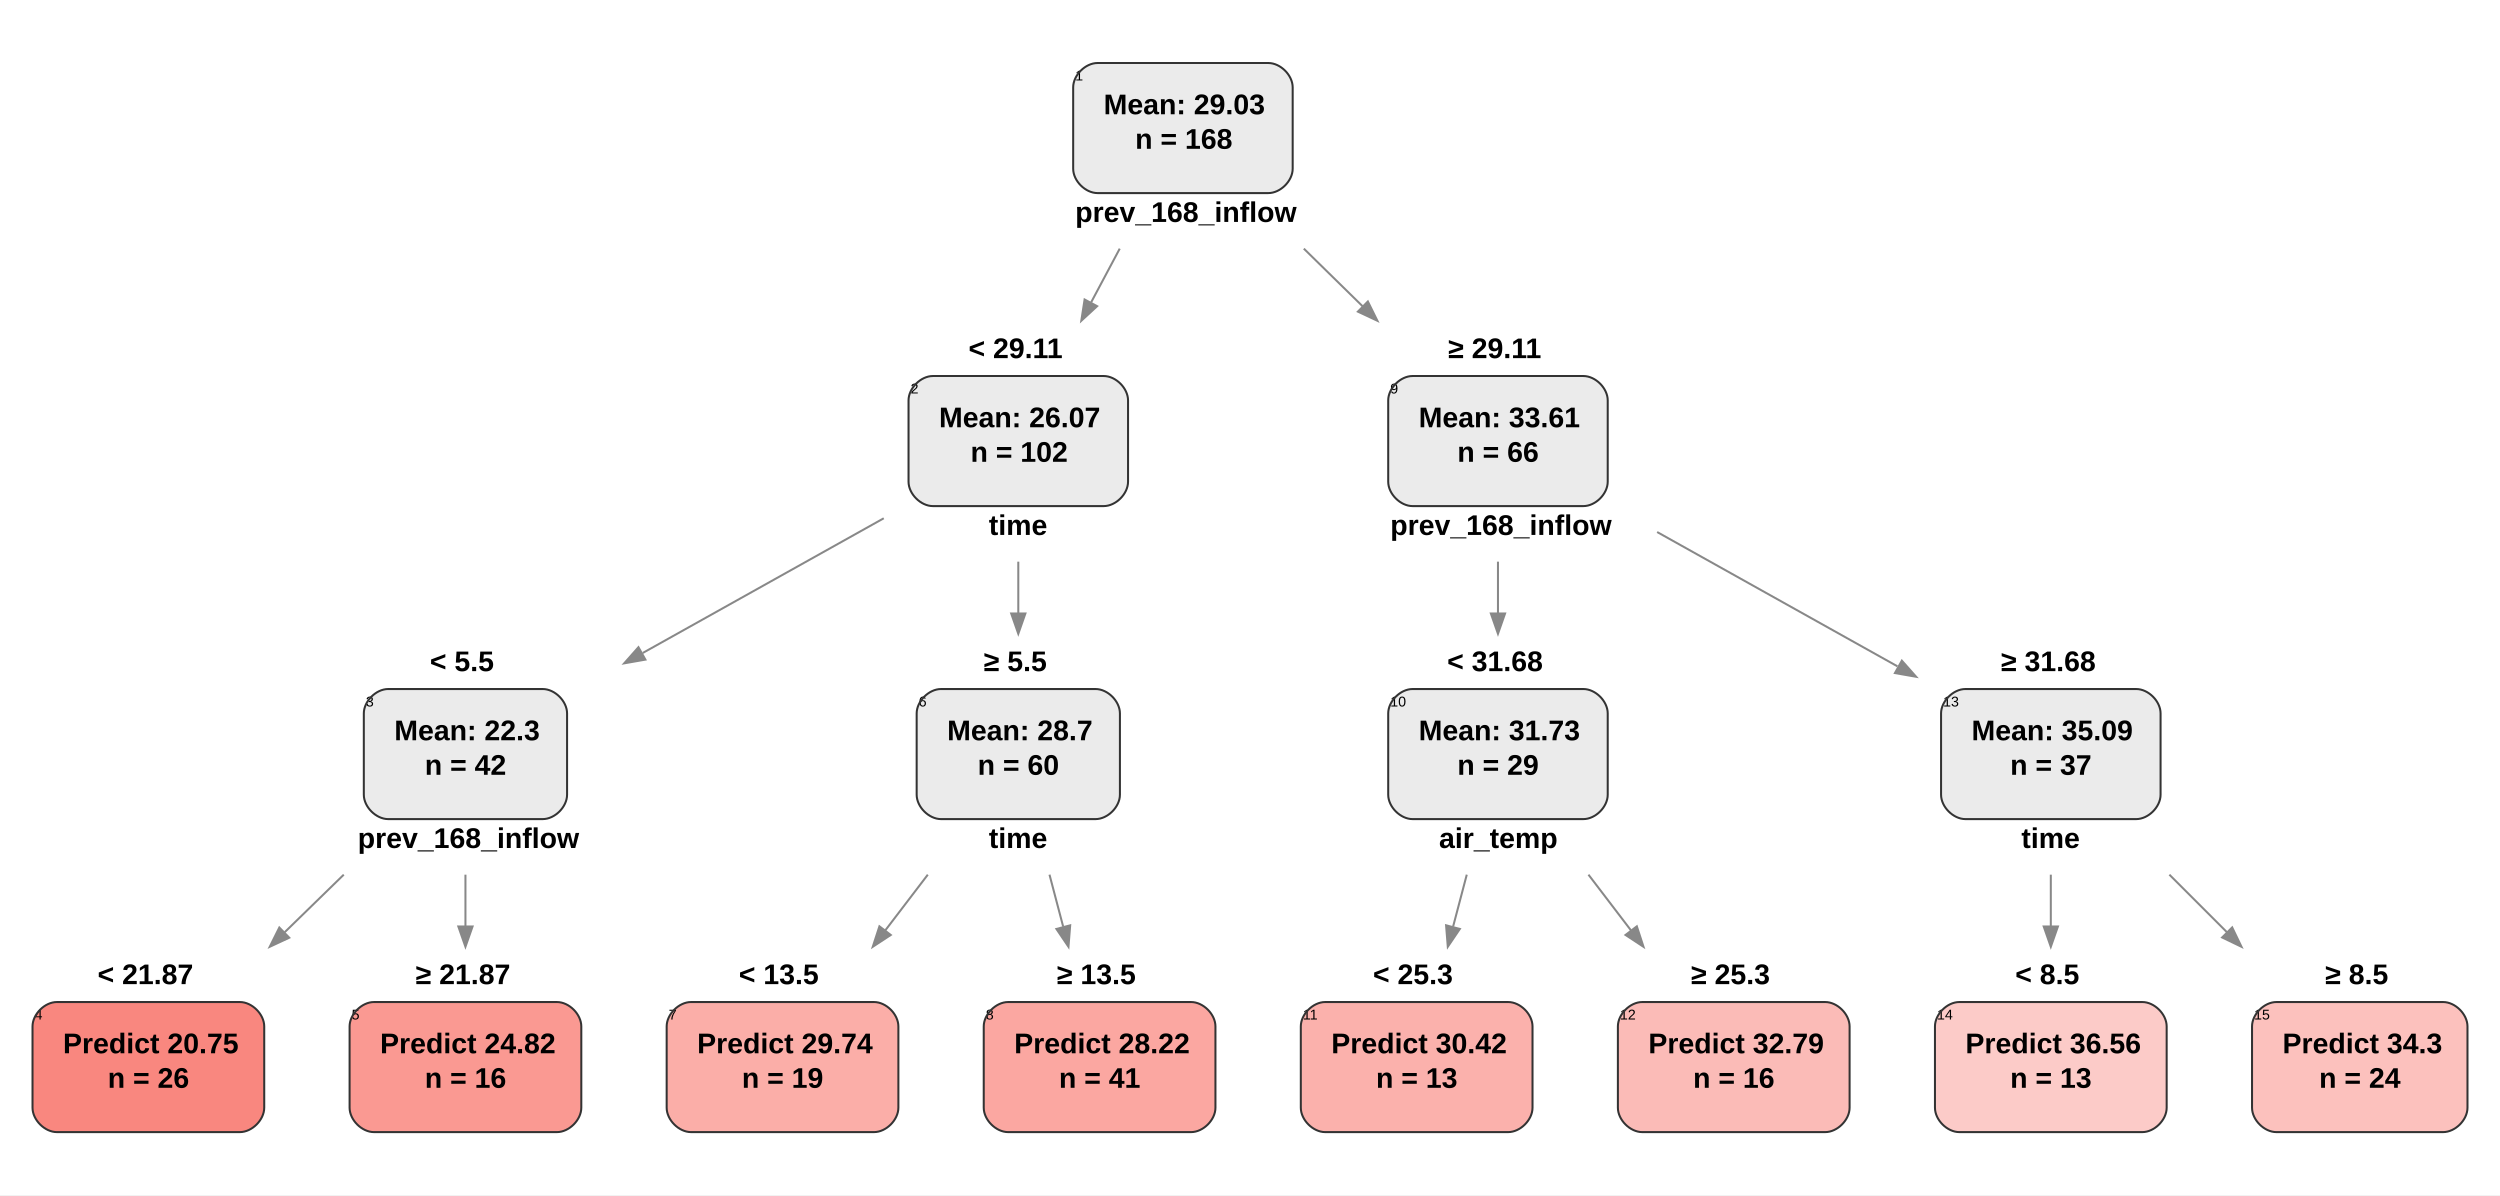
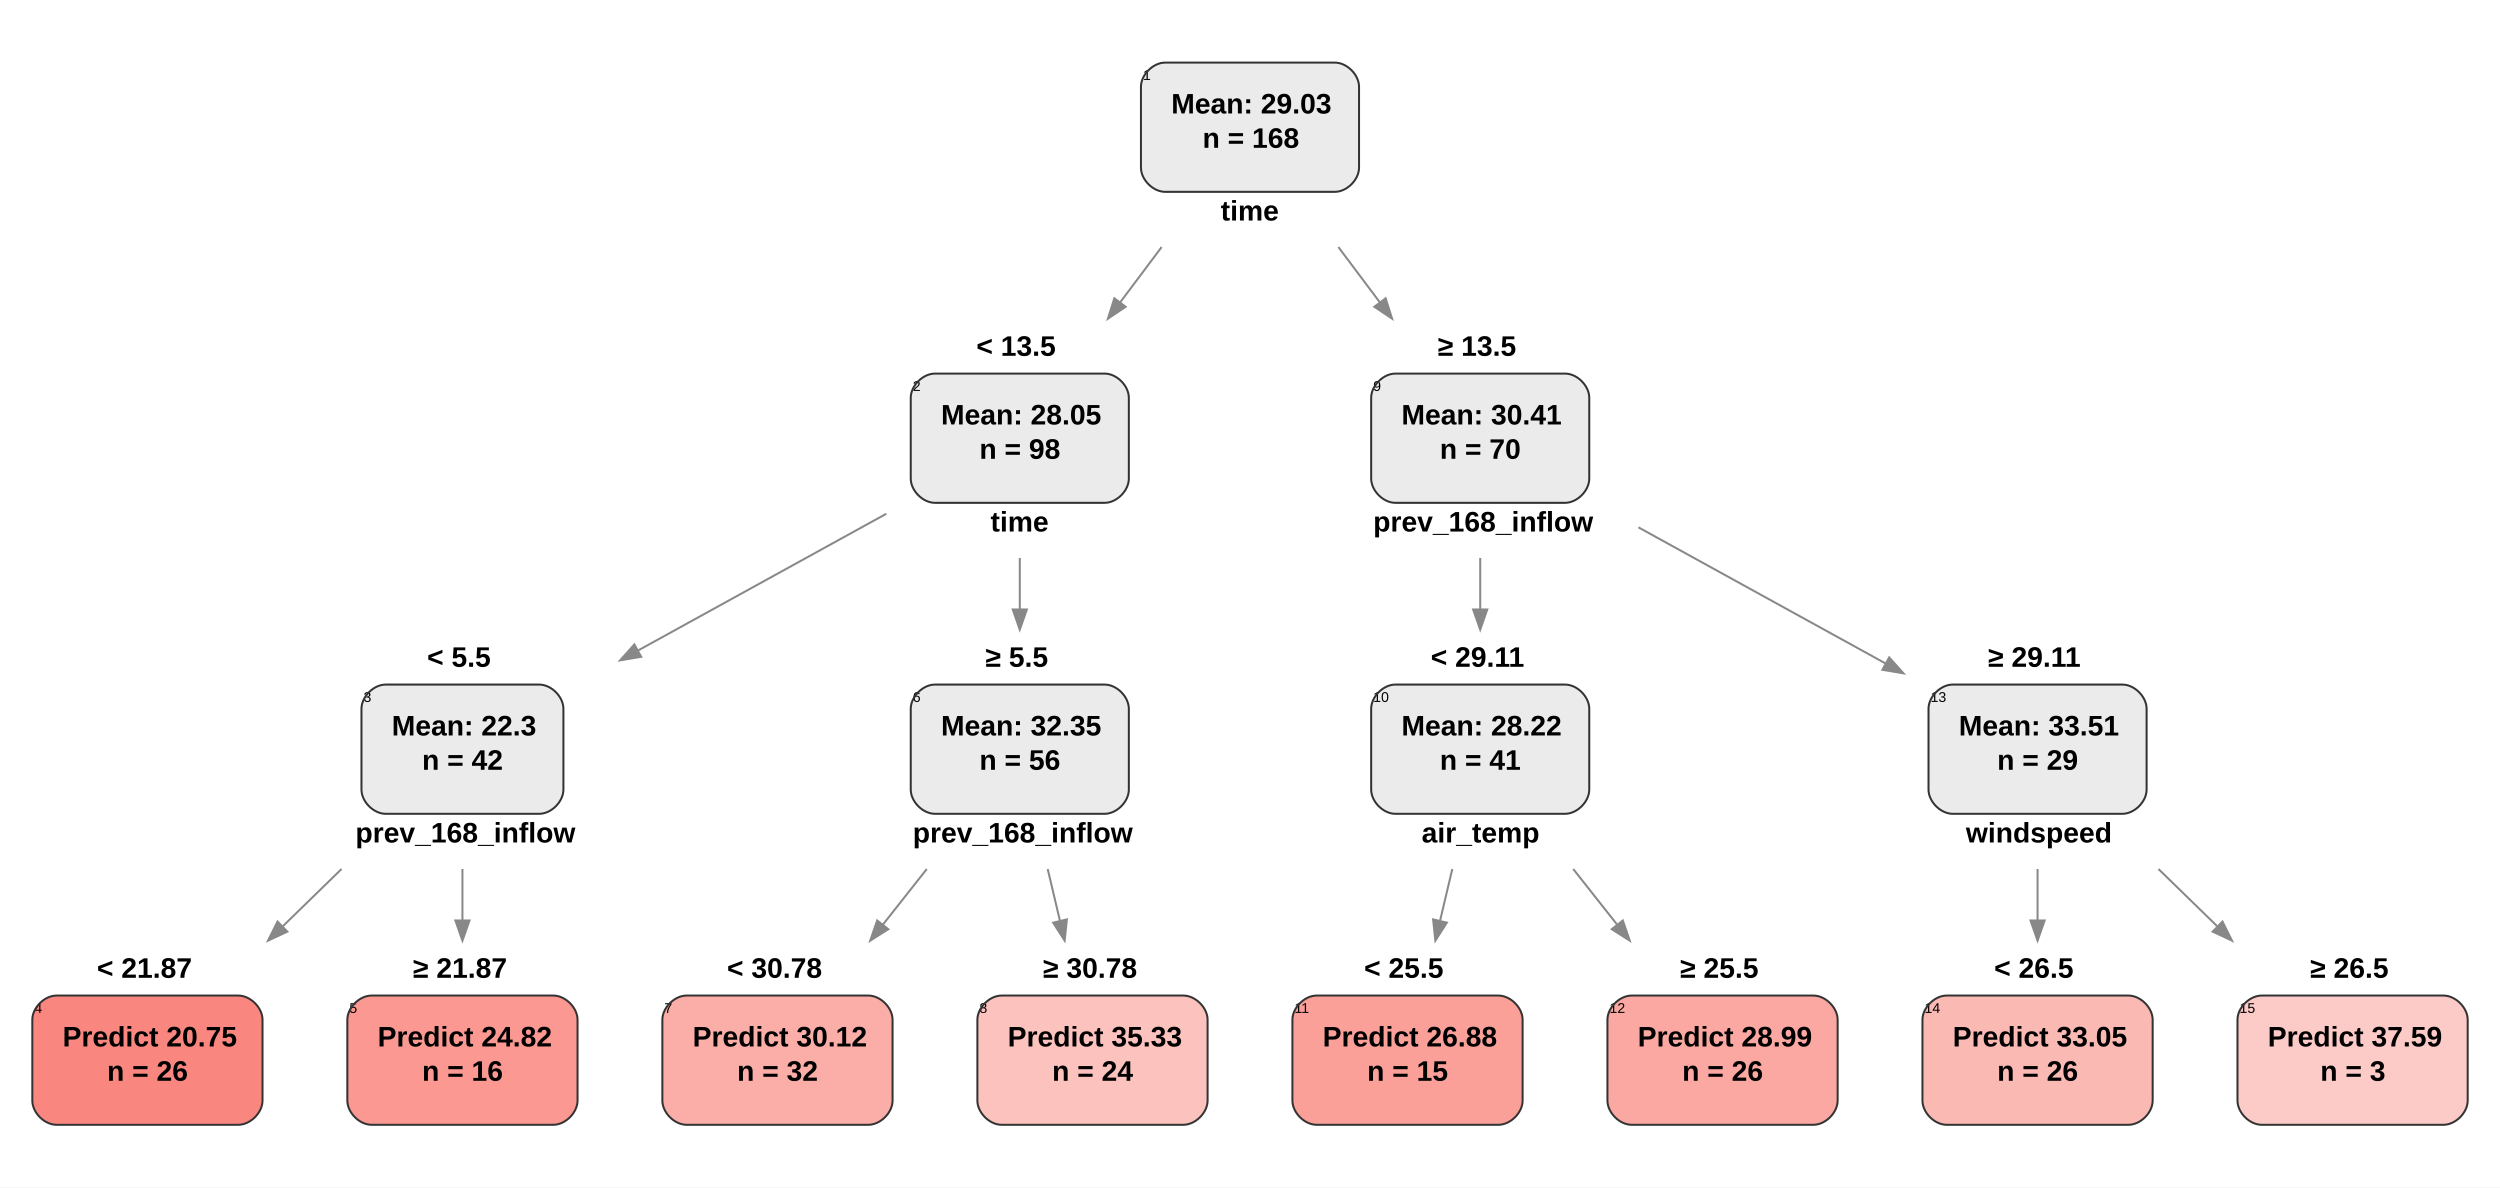
- <svg xmlns="http://www.w3.org/2000/svg" width="1230pt" height="588pt" viewBox="0.00 0.00 1230.00 588.00">
+ <svg xmlns="http://www.w3.org/2000/svg" width="1238pt" height="588pt" viewBox="0.00 0.00 1238.00 588.00">
  <g id="graph0" class="graph" transform="scale(1 1) rotate(0) translate(4 584)">
-     <polygon fill="white" stroke="transparent" points="-4,4 -4,-584 1226,-584 1226,4 -4,4" />
+     <polygon fill="white" stroke="transparent" points="-4,4 -4,-584 1234,-584 1234,4 -4,4" />
    <g id="node1" class="node">
-       <text text-anchor="start" x="576" y="-561.8" font-family="Arial" font-weight="bold" font-size="14.00"> </text>
-       <text text-anchor="start" x="510" y="-517.3" font-family="Arial" font-size="14.00">   </text>
-       <path fill="#ebebeb" stroke="transparent" d="M536,-489C536,-489 620,-489 620,-489 626,-489 632,-495 632,-501 632,-501 632,-541 632,-541 632,-547 626,-553 620,-553 620,-553 536,-553 536,-553 530,-553 524,-547 524,-541 524,-541 524,-501 524,-501 524,-495 530,-489 536,-489" />
-       <text text-anchor="start" x="525" y="-550.4" font-family="Arial" font-size="2.00"> </text>
-       <text text-anchor="start" x="525" y="-544.4" font-family="Arial" font-size="7.00">  1</text>
-       <text text-anchor="start" x="539" y="-527.8" font-family="Arial" font-weight="bold" font-size="14.00">Mean: 29.03</text>
-       <text text-anchor="start" x="554.5" y="-510.8" font-family="Arial" font-weight="bold" font-size="14.00">n = 168</text>
-       <text text-anchor="start" x="576.5" y="-492.8" font-family="Arial" font-size="9.00"> </text>
-       <path fill="none" stroke="#333333" d="M536,-489C536,-489 620,-489 620,-489 626,-489 632,-495 632,-501 632,-501 632,-541 632,-541 632,-547 626,-553 620,-553 620,-553 536,-553 536,-553 530,-553 524,-547 524,-541 524,-541 524,-501 524,-501 524,-495 530,-489 536,-489" />
-       <text text-anchor="start" x="634" y="-517.3" font-family="Arial" font-size="14.00">   </text>
-       <text text-anchor="start" x="525" y="-474.8" font-family="Arial" font-weight="bold" font-size="14.00">prev_168_inflow</text>
+       <text text-anchor="start" x="613" y="-561.8" font-family="Arial" font-weight="bold" font-size="14.00"> </text>
+       <path fill="#ebebeb" stroke="transparent" d="M573,-489C573,-489 657,-489 657,-489 663,-489 669,-495 669,-501 669,-501 669,-541 669,-541 669,-547 663,-553 657,-553 657,-553 573,-553 573,-553 567,-553 561,-547 561,-541 561,-541 561,-501 561,-501 561,-495 567,-489 573,-489" />
+       <text text-anchor="start" x="562" y="-550.4" font-family="Arial" font-size="2.00"> </text>
+       <text text-anchor="start" x="562" y="-544.4" font-family="Arial" font-size="7.00">  1</text>
+       <text text-anchor="start" x="576" y="-527.8" font-family="Arial" font-weight="bold" font-size="14.00">Mean: 29.03</text>
+       <text text-anchor="start" x="591.5" y="-510.8" font-family="Arial" font-weight="bold" font-size="14.00">n = 168</text>
+       <text text-anchor="start" x="613.5" y="-492.8" font-family="Arial" font-size="9.00"> </text>
+       <path fill="none" stroke="#333333" d="M573,-489C573,-489 657,-489 657,-489 663,-489 669,-495 669,-501 669,-501 669,-541 669,-541 669,-547 663,-553 657,-553 657,-553 573,-553 573,-553 567,-553 561,-547 561,-541 561,-541 561,-501 561,-501 561,-495 567,-489 573,-489" />
+       <text text-anchor="start" x="600.5" y="-474.8" font-family="Arial" font-weight="bold" font-size="14.00">time</text>
    </g>
    <g id="node2" class="node">
-       <text text-anchor="start" x="472.5" y="-407.8" font-family="Arial" font-weight="bold" font-size="14.00"> &lt; 29.11</text>
-       <path fill="#ebebeb" stroke="transparent" d="M455,-335C455,-335 539,-335 539,-335 545,-335 551,-341 551,-347 551,-347 551,-387 551,-387 551,-393 545,-399 539,-399 539,-399 455,-399 455,-399 449,-399 443,-393 443,-387 443,-387 443,-347 443,-347 443,-341 449,-335 455,-335" />
-       <text text-anchor="start" x="444" y="-396.4" font-family="Arial" font-size="2.00"> </text>
-       <text text-anchor="start" x="444" y="-390.4" font-family="Arial" font-size="7.00">  2</text>
-       <text text-anchor="start" x="458" y="-373.8" font-family="Arial" font-weight="bold" font-size="14.00">Mean: 26.07</text>
-       <text text-anchor="start" x="473.5" y="-356.8" font-family="Arial" font-weight="bold" font-size="14.00">n = 102</text>
-       <text text-anchor="start" x="495.5" y="-338.8" font-family="Arial" font-size="9.00"> </text>
-       <path fill="none" stroke="#333333" d="M455,-335C455,-335 539,-335 539,-335 545,-335 551,-341 551,-347 551,-347 551,-387 551,-387 551,-393 545,-399 539,-399 539,-399 455,-399 455,-399 449,-399 443,-393 443,-387 443,-387 443,-347 443,-347 443,-341 449,-335 455,-335" />
-       <text text-anchor="start" x="482.5" y="-320.8" font-family="Arial" font-weight="bold" font-size="14.00">time</text>
+       <text text-anchor="start" x="479.5" y="-407.8" font-family="Arial" font-weight="bold" font-size="14.00"> &lt; 13.5</text>
+       <path fill="#ebebeb" stroke="transparent" d="M459,-335C459,-335 543,-335 543,-335 549,-335 555,-341 555,-347 555,-347 555,-387 555,-387 555,-393 549,-399 543,-399 543,-399 459,-399 459,-399 453,-399 447,-393 447,-387 447,-387 447,-347 447,-347 447,-341 453,-335 459,-335" />
+       <text text-anchor="start" x="448" y="-396.4" font-family="Arial" font-size="2.00"> </text>
+       <text text-anchor="start" x="448" y="-390.4" font-family="Arial" font-size="7.00">  2</text>
+       <text text-anchor="start" x="462" y="-373.8" font-family="Arial" font-weight="bold" font-size="14.00">Mean: 28.05</text>
+       <text text-anchor="start" x="481" y="-356.8" font-family="Arial" font-weight="bold" font-size="14.00">n = 98</text>
+       <text text-anchor="start" x="499.5" y="-338.8" font-family="Arial" font-size="9.00"> </text>
+       <path fill="none" stroke="#333333" d="M459,-335C459,-335 543,-335 543,-335 549,-335 555,-341 555,-347 555,-347 555,-387 555,-387 555,-393 549,-399 543,-399 543,-399 459,-399 459,-399 453,-399 447,-393 447,-387 447,-387 447,-347 447,-347 447,-341 453,-335 459,-335" />
+       <text text-anchor="start" x="486.5" y="-320.8" font-family="Arial" font-weight="bold" font-size="14.00">time</text>
    </g>
    <g id="edge1" class="edge">
-       <path fill="none" stroke="#888888" d="M546.91,-461.67C542.31,-453.03 537.54,-444.07 532.85,-435.27" />
-       <polygon fill="#888888" stroke="#888888" points="535.79,-433.36 528,-426.18 529.62,-436.65 535.79,-433.36" />
+       <path fill="none" stroke="#888888" d="M571.25,-461.67C564.57,-452.76 557.63,-443.51 550.83,-434.44" />
+       <polygon fill="#888888" stroke="#888888" points="553.43,-432.08 544.63,-426.18 547.83,-436.28 553.43,-432.08" />
    </g>
    <g id="node3" class="node">
-       <text text-anchor="start" x="708.5" y="-407.8" font-family="Arial" font-weight="bold" font-size="14.00"> ≥ 29.11</text>
-       <text text-anchor="start" x="665" y="-363.3" font-family="Arial" font-size="14.00">   </text>
-       <path fill="#ebebeb" stroke="transparent" d="M691,-335C691,-335 775,-335 775,-335 781,-335 787,-341 787,-347 787,-347 787,-387 787,-387 787,-393 781,-399 775,-399 775,-399 691,-399 691,-399 685,-399 679,-393 679,-387 679,-387 679,-347 679,-347 679,-341 685,-335 691,-335" />
-       <text text-anchor="start" x="680" y="-396.4" font-family="Arial" font-size="2.00"> </text>
-       <text text-anchor="start" x="680" y="-390.4" font-family="Arial" font-size="7.00">  9</text>
-       <text text-anchor="start" x="694" y="-373.8" font-family="Arial" font-weight="bold" font-size="14.00">Mean: 33.61</text>
-       <text text-anchor="start" x="713" y="-356.8" font-family="Arial" font-weight="bold" font-size="14.00">n = 66</text>
-       <text text-anchor="start" x="731.5" y="-338.8" font-family="Arial" font-size="9.00"> </text>
-       <path fill="none" stroke="#333333" d="M691,-335C691,-335 775,-335 775,-335 781,-335 787,-341 787,-347 787,-347 787,-387 787,-387 787,-393 781,-399 775,-399 775,-399 691,-399 691,-399 685,-399 679,-393 679,-387 679,-387 679,-347 679,-347 679,-341 685,-335 691,-335" />
-       <text text-anchor="start" x="789" y="-363.3" font-family="Arial" font-size="14.00">   </text>
-       <text text-anchor="start" x="680" y="-320.8" font-family="Arial" font-weight="bold" font-size="14.00">prev_168_inflow</text>
+       <text text-anchor="start" x="708" y="-407.8" font-family="Arial" font-weight="bold" font-size="14.00"> ≥ 13.5</text>
+       <text text-anchor="start" x="661" y="-363.3" font-family="Arial" font-size="14.00">   </text>
+       <path fill="#ebebeb" stroke="transparent" d="M687,-335C687,-335 771,-335 771,-335 777,-335 783,-341 783,-347 783,-347 783,-387 783,-387 783,-393 777,-399 771,-399 771,-399 687,-399 687,-399 681,-399 675,-393 675,-387 675,-387 675,-347 675,-347 675,-341 681,-335 687,-335" />
+       <text text-anchor="start" x="676" y="-396.4" font-family="Arial" font-size="2.00"> </text>
+       <text text-anchor="start" x="676" y="-390.4" font-family="Arial" font-size="7.00">  9</text>
+       <text text-anchor="start" x="690" y="-373.8" font-family="Arial" font-weight="bold" font-size="14.00">Mean: 30.41</text>
+       <text text-anchor="start" x="709" y="-356.8" font-family="Arial" font-weight="bold" font-size="14.00">n = 70</text>
+       <text text-anchor="start" x="727.5" y="-338.8" font-family="Arial" font-size="9.00"> </text>
+       <path fill="none" stroke="#333333" d="M687,-335C687,-335 771,-335 771,-335 777,-335 783,-341 783,-347 783,-347 783,-387 783,-387 783,-393 777,-399 771,-399 771,-399 687,-399 687,-399 681,-399 675,-393 675,-387 675,-387 675,-347 675,-347 675,-341 681,-335 687,-335" />
+       <text text-anchor="start" x="785" y="-363.3" font-family="Arial" font-size="14.00">   </text>
+       <text text-anchor="start" x="676" y="-320.8" font-family="Arial" font-weight="bold" font-size="14.00">prev_168_inflow</text>
    </g>
    <g id="edge2" class="edge">
-       <path fill="none" stroke="#888888" d="M637.48,-461.67C646.94,-452.39 656.78,-442.75 666.38,-433.33" />
-       <polygon fill="#888888" stroke="#888888" points="668.99,-435.68 673.68,-426.18 664.08,-430.68 668.99,-435.68" />
+       <path fill="none" stroke="#888888" d="M658.75,-461.67C665.43,-452.76 672.37,-443.51 679.17,-434.44" />
+       <polygon fill="#888888" stroke="#888888" points="682.17,-436.28 685.37,-426.18 676.57,-432.08 682.17,-436.28" />
    </g>
    <g id="node4" class="node">
      <text text-anchor="start" x="207.5" y="-253.8" font-family="Arial" font-weight="bold" font-size="14.00"> &lt; 5.5</text>
      <text text-anchor="start" x="157" y="-209.3" font-family="Arial" font-size="14.00">    </text>
      <path fill="#ebebeb" stroke="transparent" d="M187,-181C187,-181 263,-181 263,-181 269,-181 275,-187 275,-193 275,-193 275,-233 275,-233 275,-239 269,-245 263,-245 263,-245 187,-245 187,-245 181,-245 175,-239 175,-233 175,-233 175,-193 175,-193 175,-187 181,-181 187,-181" />
      <text text-anchor="start" x="176" y="-242.4" font-family="Arial" font-size="2.00"> </text>
      <text text-anchor="start" x="176" y="-236.4" font-family="Arial" font-size="7.00">  3</text>
      <text text-anchor="start" x="190" y="-219.8" font-family="Arial" font-weight="bold" font-size="14.00">Mean: 22.3</text>
      <text text-anchor="start" x="205" y="-202.8" font-family="Arial" font-weight="bold" font-size="14.00">n = 42</text>
      <text text-anchor="start" x="223.5" y="-184.8" font-family="Arial" font-size="9.00"> </text>
      <path fill="none" stroke="#333333" d="M187,-181C187,-181 263,-181 263,-181 269,-181 275,-187 275,-193 275,-193 275,-233 275,-233 275,-239 269,-245 263,-245 263,-245 187,-245 187,-245 181,-245 175,-239 175,-233 175,-233 175,-193 175,-193 175,-187 181,-181 187,-181" />
      <text text-anchor="start" x="277" y="-209.3" font-family="Arial" font-size="14.00">    </text>
      <text text-anchor="start" x="172" y="-166.8" font-family="Arial" font-weight="bold" font-size="14.00">prev_168_inflow</text>
    </g>
    <g id="edge3" class="edge">
-       <path fill="none" stroke="#888888" d="M430.81,-329.01C395.14,-309.08 350.69,-284.24 312.23,-262.74" />
-       <polygon fill="#888888" stroke="#888888" points="313.54,-259.47 303.1,-257.64 310.12,-265.58 313.54,-259.47" />
+       <path fill="none" stroke="#888888" d="M434.89,-329.59C398.05,-309.3 351.72,-283.79 311.97,-261.89" />
+       <polygon fill="#888888" stroke="#888888" points="313.51,-258.75 303.07,-256.99 310.14,-264.88 313.51,-258.75" />
    </g>
    <g id="node5" class="node">
-       <text text-anchor="start" x="480" y="-253.8" font-family="Arial" font-weight="bold" font-size="14.00"> ≥ 5.5</text>
-       <path fill="#ebebeb" stroke="transparent" d="M459,-181C459,-181 535,-181 535,-181 541,-181 547,-187 547,-193 547,-193 547,-233 547,-233 547,-239 541,-245 535,-245 535,-245 459,-245 459,-245 453,-245 447,-239 447,-233 447,-233 447,-193 447,-193 447,-187 453,-181 459,-181" />
+       <text text-anchor="start" x="484" y="-253.8" font-family="Arial" font-weight="bold" font-size="14.00"> ≥ 5.5</text>
+       <text text-anchor="start" x="433" y="-209.3" font-family="Arial" font-size="14.00">   </text>
+       <path fill="#ebebeb" stroke="transparent" d="M459,-181C459,-181 543,-181 543,-181 549,-181 555,-187 555,-193 555,-193 555,-233 555,-233 555,-239 549,-245 543,-245 543,-245 459,-245 459,-245 453,-245 447,-239 447,-233 447,-233 447,-193 447,-193 447,-187 453,-181 459,-181" />
      <text text-anchor="start" x="448" y="-242.4" font-family="Arial" font-size="2.00"> </text>
      <text text-anchor="start" x="448" y="-236.4" font-family="Arial" font-size="7.00">  6</text>
-       <text text-anchor="start" x="462" y="-219.8" font-family="Arial" font-weight="bold" font-size="14.00">Mean: 28.7</text>
-       <text text-anchor="start" x="477" y="-202.8" font-family="Arial" font-weight="bold" font-size="14.00">n = 60</text>
-       <text text-anchor="start" x="495.5" y="-184.8" font-family="Arial" font-size="9.00"> </text>
-       <path fill="none" stroke="#333333" d="M459,-181C459,-181 535,-181 535,-181 541,-181 547,-187 547,-193 547,-193 547,-233 547,-233 547,-239 541,-245 535,-245 535,-245 459,-245 459,-245 453,-245 447,-239 447,-233 447,-233 447,-193 447,-193 447,-187 453,-181 459,-181" />
-       <text text-anchor="start" x="482.5" y="-166.8" font-family="Arial" font-weight="bold" font-size="14.00">time</text>
+       <text text-anchor="start" x="462" y="-219.8" font-family="Arial" font-weight="bold" font-size="14.00">Mean: 32.35</text>
+       <text text-anchor="start" x="481" y="-202.8" font-family="Arial" font-weight="bold" font-size="14.00">n = 56</text>
+       <text text-anchor="start" x="499.5" y="-184.8" font-family="Arial" font-size="9.00"> </text>
+       <path fill="none" stroke="#333333" d="M459,-181C459,-181 543,-181 543,-181 549,-181 555,-187 555,-193 555,-193 555,-233 555,-233 555,-239 549,-245 543,-245 543,-245 459,-245 459,-245 453,-245 447,-239 447,-233 447,-233 447,-193 447,-193 447,-187 453,-181 459,-181" />
+       <text text-anchor="start" x="557" y="-209.3" font-family="Arial" font-size="14.00">   </text>
+       <text text-anchor="start" x="448" y="-166.8" font-family="Arial" font-weight="bold" font-size="14.00">prev_168_inflow</text>
    </g>
    <g id="edge4" class="edge">
-       <path fill="none" stroke="#888888" d="M497,-307.67C497,-299.39 497,-290.83 497,-282.38" />
-       <polygon fill="#888888" stroke="#888888" points="500.5,-282.18 497,-272.18 493.5,-282.18 500.5,-282.18" />
+       <path fill="none" stroke="#888888" d="M501,-307.67C501,-299.39 501,-290.83 501,-282.38" />
+       <polygon fill="#888888" stroke="#888888" points="504.5,-282.18 501,-272.18 497.5,-282.18 504.5,-282.18" />
    </g>
    <g id="node10" class="node">
-       <text text-anchor="start" x="708" y="-253.8" font-family="Arial" font-weight="bold" font-size="14.00"> &lt; 31.68</text>
-       <path fill="#ebebeb" stroke="transparent" d="M691,-181C691,-181 775,-181 775,-181 781,-181 787,-187 787,-193 787,-193 787,-233 787,-233 787,-239 781,-245 775,-245 775,-245 691,-245 691,-245 685,-245 679,-239 679,-233 679,-233 679,-193 679,-193 679,-187 685,-181 691,-181" />
-       <text text-anchor="start" x="680" y="-242.4" font-family="Arial" font-size="2.00"> </text>
-       <text text-anchor="start" x="680" y="-236.4" font-family="Arial" font-size="7.00">  10</text>
-       <text text-anchor="start" x="694" y="-219.8" font-family="Arial" font-weight="bold" font-size="14.00">Mean: 31.73</text>
-       <text text-anchor="start" x="713" y="-202.8" font-family="Arial" font-weight="bold" font-size="14.00">n = 29</text>
-       <text text-anchor="start" x="731.5" y="-184.8" font-family="Arial" font-size="9.00"> </text>
-       <path fill="none" stroke="#333333" d="M691,-181C691,-181 775,-181 775,-181 781,-181 787,-187 787,-193 787,-193 787,-233 787,-233 787,-239 781,-245 775,-245 775,-245 691,-245 691,-245 685,-245 679,-239 679,-233 679,-233 679,-193 679,-193 679,-187 685,-181 691,-181" />
-       <text text-anchor="start" x="704" y="-166.8" font-family="Arial" font-weight="bold" font-size="14.00">air_temp</text>
+       <text text-anchor="start" x="704.5" y="-253.8" font-family="Arial" font-weight="bold" font-size="14.00"> &lt; 29.11</text>
+       <path fill="#ebebeb" stroke="transparent" d="M687,-181C687,-181 771,-181 771,-181 777,-181 783,-187 783,-193 783,-193 783,-233 783,-233 783,-239 777,-245 771,-245 771,-245 687,-245 687,-245 681,-245 675,-239 675,-233 675,-233 675,-193 675,-193 675,-187 681,-181 687,-181" />
+       <text text-anchor="start" x="676" y="-242.4" font-family="Arial" font-size="2.00"> </text>
+       <text text-anchor="start" x="676" y="-236.4" font-family="Arial" font-size="7.00">  10</text>
+       <text text-anchor="start" x="690" y="-219.8" font-family="Arial" font-weight="bold" font-size="14.00">Mean: 28.22</text>
+       <text text-anchor="start" x="709" y="-202.8" font-family="Arial" font-weight="bold" font-size="14.00">n = 41</text>
+       <text text-anchor="start" x="727.5" y="-184.8" font-family="Arial" font-size="9.00"> </text>
+       <path fill="none" stroke="#333333" d="M687,-181C687,-181 771,-181 771,-181 777,-181 783,-187 783,-193 783,-193 783,-233 783,-233 783,-239 777,-245 771,-245 771,-245 687,-245 687,-245 681,-245 675,-239 675,-233 675,-233 675,-193 675,-193 675,-187 681,-181 687,-181" />
+       <text text-anchor="start" x="700" y="-166.8" font-family="Arial" font-weight="bold" font-size="14.00">air_temp</text>
    </g>
    <g id="edge9" class="edge">
-       <path fill="none" stroke="#888888" d="M733,-307.67C733,-299.39 733,-290.83 733,-282.38" />
-       <polygon fill="#888888" stroke="#888888" points="736.5,-282.18 733,-272.18 729.5,-282.18 736.5,-282.18" />
+       <path fill="none" stroke="#888888" d="M729,-307.67C729,-299.39 729,-290.83 729,-282.38" />
+       <polygon fill="#888888" stroke="#888888" points="732.5,-282.18 729,-272.18 725.5,-282.18 732.5,-282.18" />
    </g>
    <g id="node11" class="node">
-       <text text-anchor="start" x="980.5" y="-253.8" font-family="Arial" font-weight="bold" font-size="14.00"> ≥ 31.68</text>
+       <text text-anchor="start" x="980.5" y="-253.8" font-family="Arial" font-weight="bold" font-size="14.00"> ≥ 29.11</text>
      <path fill="#ebebeb" stroke="transparent" d="M963,-181C963,-181 1047,-181 1047,-181 1053,-181 1059,-187 1059,-193 1059,-193 1059,-233 1059,-233 1059,-239 1053,-245 1047,-245 1047,-245 963,-245 963,-245 957,-245 951,-239 951,-233 951,-233 951,-193 951,-193 951,-187 957,-181 963,-181" />
      <text text-anchor="start" x="952" y="-242.4" font-family="Arial" font-size="2.00"> </text>
      <text text-anchor="start" x="952" y="-236.4" font-family="Arial" font-size="7.00">  13</text>
-       <text text-anchor="start" x="966" y="-219.8" font-family="Arial" font-weight="bold" font-size="14.00">Mean: 35.09</text>
-       <text text-anchor="start" x="985" y="-202.8" font-family="Arial" font-weight="bold" font-size="14.00">n = 37</text>
+       <text text-anchor="start" x="966" y="-219.8" font-family="Arial" font-weight="bold" font-size="14.00">Mean: 33.51</text>
+       <text text-anchor="start" x="985" y="-202.8" font-family="Arial" font-weight="bold" font-size="14.00">n = 29</text>
      <text text-anchor="start" x="1003.5" y="-184.8" font-family="Arial" font-size="9.00"> </text>
      <path fill="none" stroke="#333333" d="M963,-181C963,-181 1047,-181 1047,-181 1053,-181 1059,-187 1059,-193 1059,-193 1059,-233 1059,-233 1059,-239 1053,-245 1047,-245 1047,-245 963,-245 963,-245 957,-245 951,-239 951,-233 951,-233 951,-193 951,-193 951,-187 957,-181 963,-181" />
-       <text text-anchor="start" x="990.5" y="-166.8" font-family="Arial" font-weight="bold" font-size="14.00">time</text>
+       <text text-anchor="start" x="969.5" y="-166.8" font-family="Arial" font-weight="bold" font-size="14.00">windspeed</text>
    </g>
    <g id="edge10" class="edge">
-       <path fill="none" stroke="#888888" d="M811.31,-322.24C848.49,-301.46 892.74,-276.74 929.55,-256.16" />
-       <polygon fill="#888888" stroke="#888888" points="931.71,-258.96 938.74,-251.03 928.3,-252.85 931.71,-258.96" />
+       <path fill="none" stroke="#888888" d="M807.35,-322.85C845.71,-301.72 891.69,-276.4 929.64,-255.5" />
+       <polygon fill="#888888" stroke="#888888" points="931.53,-258.45 938.61,-250.56 928.16,-252.32 931.53,-258.45" />
    </g>
    <g id="node6" class="node">
      <text text-anchor="start" x="44" y="-99.8" font-family="Arial" font-weight="bold" font-size="14.00"> &lt; 21.87</text>
      <path fill="#f8766d" fill-opacity="0.875" stroke="transparent" d="M24,-27C24,-27 114,-27 114,-27 120,-27 126,-33 126,-39 126,-39 126,-79 126,-79 126,-85 120,-91 114,-91 114,-91 24,-91 24,-91 18,-91 12,-85 12,-79 12,-79 12,-39 12,-39 12,-33 18,-27 24,-27" />
      <text text-anchor="start" x="13" y="-88.4" font-family="Arial" font-size="2.00"> </text>
      <text text-anchor="start" x="13" y="-82.4" font-family="Arial" font-size="7.00">  4</text>
      <text text-anchor="start" x="27" y="-65.8" font-family="Arial" font-weight="bold" font-size="14.00">Predict 20.75</text>
      <text text-anchor="start" x="49" y="-48.8" font-family="Arial" font-weight="bold" font-size="14.00">n = 26</text>
      <text text-anchor="start" x="67.5" y="-30.8" font-family="Arial" font-size="9.00"> </text>
      <path fill="none" stroke="#333333" d="M24,-27C24,-27 114,-27 114,-27 120,-27 126,-33 126,-39 126,-39 126,-79 126,-79 126,-85 120,-91 114,-91 114,-91 24,-91 24,-91 18,-91 12,-85 12,-79 12,-79 12,-39 12,-39 12,-33 18,-27 24,-27" />
      <text text-anchor="start" x="67" y="-12.8" font-family="Arial" font-weight="bold" font-size="14.00"> </text>
    </g>
    <g id="edge5" class="edge">
      <path fill="none" stroke="#888888" d="M165.13,-153.67C155.62,-144.39 145.72,-134.75 136.05,-125.33" />
      <polygon fill="#888888" stroke="#888888" points="138.31,-122.65 128.71,-118.18 133.43,-127.66 138.31,-122.65" />
    </g>
    <g id="node7" class="node">
      <text text-anchor="start" x="200.5" y="-99.8" font-family="Arial" font-weight="bold" font-size="14.00"> ≥ 21.87</text>
-       <path fill="#f8766d" fill-opacity="0.745" stroke="transparent" d="M180,-27C180,-27 270,-27 270,-27 276,-27 282,-33 282,-39 282,-39 282,-79 282,-79 282,-85 276,-91 270,-91 270,-91 180,-91 180,-91 174,-91 168,-85 168,-79 168,-79 168,-39 168,-39 168,-33 174,-27 180,-27" />
+       <path fill="#f8766d" fill-opacity="0.753" stroke="transparent" d="M180,-27C180,-27 270,-27 270,-27 276,-27 282,-33 282,-39 282,-39 282,-79 282,-79 282,-85 276,-91 270,-91 270,-91 180,-91 180,-91 174,-91 168,-85 168,-79 168,-79 168,-39 168,-39 168,-33 174,-27 180,-27" />
      <text text-anchor="start" x="169" y="-88.4" font-family="Arial" font-size="2.00"> </text>
      <text text-anchor="start" x="169" y="-82.4" font-family="Arial" font-size="7.00">  5</text>
      <text text-anchor="start" x="183" y="-65.8" font-family="Arial" font-weight="bold" font-size="14.00">Predict 24.82</text>
      <text text-anchor="start" x="205" y="-48.8" font-family="Arial" font-weight="bold" font-size="14.00">n = 16</text>
      <text text-anchor="start" x="223.5" y="-30.8" font-family="Arial" font-size="9.00"> </text>
      <path fill="none" stroke="#333333" d="M180,-27C180,-27 270,-27 270,-27 276,-27 282,-33 282,-39 282,-39 282,-79 282,-79 282,-85 276,-91 270,-91 270,-91 180,-91 180,-91 174,-91 168,-85 168,-79 168,-79 168,-39 168,-39 168,-33 174,-27 180,-27" />
      <text text-anchor="start" x="223" y="-12.8" font-family="Arial" font-weight="bold" font-size="14.00"> </text>
    </g>
    <g id="edge6" class="edge">
      <path fill="none" stroke="#888888" d="M225,-153.67C225,-145.39 225,-136.83 225,-128.38" />
      <polygon fill="#888888" stroke="#888888" points="228.5,-128.18 225,-118.18 221.5,-128.18 228.5,-128.18" />
    </g>
    <g id="node8" class="node">
-       <text text-anchor="start" x="359.5" y="-99.8" font-family="Arial" font-weight="bold" font-size="14.00"> &lt; 13.5</text>
-       <path fill="#f8766d" fill-opacity="0.592" stroke="transparent" d="M336,-27C336,-27 426,-27 426,-27 432,-27 438,-33 438,-39 438,-39 438,-79 438,-79 438,-85 432,-91 426,-91 426,-91 336,-91 336,-91 330,-91 324,-85 324,-79 324,-79 324,-39 324,-39 324,-33 330,-27 336,-27" />
+       <text text-anchor="start" x="356" y="-99.8" font-family="Arial" font-weight="bold" font-size="14.00"> &lt; 30.78</text>
+       <path fill="#f8766d" fill-opacity="0.596" stroke="transparent" d="M336,-27C336,-27 426,-27 426,-27 432,-27 438,-33 438,-39 438,-39 438,-79 438,-79 438,-85 432,-91 426,-91 426,-91 336,-91 336,-91 330,-91 324,-85 324,-79 324,-79 324,-39 324,-39 324,-33 330,-27 336,-27" />
      <text text-anchor="start" x="325" y="-88.4" font-family="Arial" font-size="2.00"> </text>
      <text text-anchor="start" x="325" y="-82.4" font-family="Arial" font-size="7.00">  7</text>
-       <text text-anchor="start" x="339" y="-65.8" font-family="Arial" font-weight="bold" font-size="14.00">Predict 29.74</text>
-       <text text-anchor="start" x="361" y="-48.8" font-family="Arial" font-weight="bold" font-size="14.00">n = 19</text>
+       <text text-anchor="start" x="339" y="-65.8" font-family="Arial" font-weight="bold" font-size="14.00">Predict 30.12</text>
+       <text text-anchor="start" x="361" y="-48.8" font-family="Arial" font-weight="bold" font-size="14.00">n = 32</text>
      <text text-anchor="start" x="379.5" y="-30.8" font-family="Arial" font-size="9.00"> </text>
      <path fill="none" stroke="#333333" d="M336,-27C336,-27 426,-27 426,-27 432,-27 438,-33 438,-39 438,-39 438,-79 438,-79 438,-85 432,-91 426,-91 426,-91 336,-91 336,-91 330,-91 324,-85 324,-79 324,-79 324,-39 324,-39 324,-33 330,-27 336,-27" />
      <text text-anchor="start" x="379" y="-12.8" font-family="Arial" font-weight="bold" font-size="14.00"> </text>
    </g>
    <g id="edge7" class="edge">
-       <path fill="none" stroke="#888888" d="M452.48,-153.67C445.61,-144.67 438.48,-135.32 431.49,-126.16" />
-       <polygon fill="#888888" stroke="#888888" points="434.25,-124 425.4,-118.18 428.68,-128.25 434.25,-124" />
+       <path fill="none" stroke="#888888" d="M454.95,-153.67C447.84,-144.67 440.46,-135.32 433.23,-126.16" />
+       <polygon fill="#888888" stroke="#888888" points="435.87,-123.86 426.93,-118.18 430.38,-128.19 435.87,-123.86" />
    </g>
    <g id="node9" class="node">
-       <text text-anchor="start" x="516" y="-99.8" font-family="Arial" font-weight="bold" font-size="14.00"> ≥ 13.5</text>
-       <path fill="#f8766d" fill-opacity="0.639" stroke="transparent" d="M492,-27C492,-27 582,-27 582,-27 588,-27 594,-33 594,-39 594,-39 594,-79 594,-79 594,-85 588,-91 582,-91 582,-91 492,-91 492,-91 486,-91 480,-85 480,-79 480,-79 480,-39 480,-39 480,-33 486,-27 492,-27" />
+       <text text-anchor="start" x="512.5" y="-99.8" font-family="Arial" font-weight="bold" font-size="14.00"> ≥ 30.78</text>
+       <path fill="#f8766d" fill-opacity="0.443" stroke="transparent" d="M492,-27C492,-27 582,-27 582,-27 588,-27 594,-33 594,-39 594,-39 594,-79 594,-79 594,-85 588,-91 582,-91 582,-91 492,-91 492,-91 486,-91 480,-85 480,-79 480,-79 480,-39 480,-39 480,-33 486,-27 492,-27" />
      <text text-anchor="start" x="481" y="-88.4" font-family="Arial" font-size="2.00"> </text>
      <text text-anchor="start" x="481" y="-82.4" font-family="Arial" font-size="7.00">  8</text>
-       <text text-anchor="start" x="495" y="-65.8" font-family="Arial" font-weight="bold" font-size="14.00">Predict 28.22</text>
-       <text text-anchor="start" x="517" y="-48.8" font-family="Arial" font-weight="bold" font-size="14.00">n = 41</text>
+       <text text-anchor="start" x="495" y="-65.8" font-family="Arial" font-weight="bold" font-size="14.00">Predict 35.33</text>
+       <text text-anchor="start" x="517" y="-48.8" font-family="Arial" font-weight="bold" font-size="14.00">n = 24</text>
      <text text-anchor="start" x="535.5" y="-30.8" font-family="Arial" font-size="9.00"> </text>
      <path fill="none" stroke="#333333" d="M492,-27C492,-27 582,-27 582,-27 588,-27 594,-33 594,-39 594,-39 594,-79 594,-79 594,-85 588,-91 582,-91 582,-91 492,-91 492,-91 486,-91 480,-85 480,-79 480,-79 480,-39 480,-39 480,-33 486,-27 492,-27" />
      <text text-anchor="start" x="535" y="-12.8" font-family="Arial" font-weight="bold" font-size="14.00"> </text>
    </g>
    <g id="edge8" class="edge">
-       <path fill="none" stroke="#888888" d="M512.35,-153.67C514.55,-145.3 516.83,-136.64 519.08,-128.1" />
-       <polygon fill="#888888" stroke="#888888" points="522.53,-128.74 521.69,-118.18 515.76,-126.96 522.53,-128.74" />
+       <path fill="none" stroke="#888888" d="M514.82,-153.67C516.8,-145.3 518.85,-136.64 520.87,-128.1" />
+       <polygon fill="#888888" stroke="#888888" points="524.32,-128.71 523.22,-118.18 517.51,-127.1 524.32,-128.71" />
    </g>
    <g id="node12" class="node">
-       <text text-anchor="start" x="671.5" y="-99.8" font-family="Arial" font-weight="bold" font-size="14.00"> &lt; 25.3</text>
-       <path fill="#f8766d" fill-opacity="0.569" stroke="transparent" d="M648,-27C648,-27 738,-27 738,-27 744,-27 750,-33 750,-39 750,-39 750,-79 750,-79 750,-85 744,-91 738,-91 738,-91 648,-91 648,-91 642,-91 636,-85 636,-79 636,-79 636,-39 636,-39 636,-33 642,-27 648,-27" />
+       <text text-anchor="start" x="671.5" y="-99.8" font-family="Arial" font-weight="bold" font-size="14.00"> &lt; 25.5</text>
+       <path fill="#f8766d" fill-opacity="0.694" stroke="transparent" d="M648,-27C648,-27 738,-27 738,-27 744,-27 750,-33 750,-39 750,-39 750,-79 750,-79 750,-85 744,-91 738,-91 738,-91 648,-91 648,-91 642,-91 636,-85 636,-79 636,-79 636,-39 636,-39 636,-33 642,-27 648,-27" />
      <text text-anchor="start" x="637" y="-88.4" font-family="Arial" font-size="2.00"> </text>
      <text text-anchor="start" x="637" y="-82.4" font-family="Arial" font-size="7.00">  11</text>
-       <text text-anchor="start" x="651" y="-65.8" font-family="Arial" font-weight="bold" font-size="14.00">Predict 30.42</text>
-       <text text-anchor="start" x="673" y="-48.8" font-family="Arial" font-weight="bold" font-size="14.00">n = 13</text>
+       <text text-anchor="start" x="651" y="-65.8" font-family="Arial" font-weight="bold" font-size="14.00">Predict 26.88</text>
+       <text text-anchor="start" x="673" y="-48.8" font-family="Arial" font-weight="bold" font-size="14.00">n = 15</text>
      <text text-anchor="start" x="691.5" y="-30.8" font-family="Arial" font-size="9.00"> </text>
      <path fill="none" stroke="#333333" d="M648,-27C648,-27 738,-27 738,-27 744,-27 750,-33 750,-39 750,-39 750,-79 750,-79 750,-85 744,-91 738,-91 738,-91 648,-91 648,-91 642,-91 636,-85 636,-79 636,-79 636,-39 636,-39 636,-33 642,-27 648,-27" />
      <text text-anchor="start" x="691" y="-12.8" font-family="Arial" font-weight="bold" font-size="14.00"> </text>
    </g>
    <g id="edge11" class="edge">
-       <path fill="none" stroke="#888888" d="M717.65,-153.67C715.45,-145.3 713.17,-136.64 710.92,-128.1" />
-       <polygon fill="#888888" stroke="#888888" points="714.24,-126.96 708.31,-118.18 707.47,-128.74 714.24,-126.96" />
+       <path fill="none" stroke="#888888" d="M715.18,-153.67C713.2,-145.3 711.15,-136.64 709.13,-128.1" />
+       <polygon fill="#888888" stroke="#888888" points="712.49,-127.1 706.78,-118.18 705.68,-128.71 712.49,-127.1" />
    </g>
    <g id="node13" class="node">
-       <text text-anchor="start" x="828" y="-99.8" font-family="Arial" font-weight="bold" font-size="14.00"> ≥ 25.3</text>
-       <path fill="#f8766d" fill-opacity="0.494" stroke="transparent" d="M804,-27C804,-27 894,-27 894,-27 900,-27 906,-33 906,-39 906,-39 906,-79 906,-79 906,-85 900,-91 894,-91 894,-91 804,-91 804,-91 798,-91 792,-85 792,-79 792,-79 792,-39 792,-39 792,-33 798,-27 804,-27" />
+       <text text-anchor="start" x="828" y="-99.8" font-family="Arial" font-weight="bold" font-size="14.00"> ≥ 25.5</text>
+       <path fill="#f8766d" fill-opacity="0.631" stroke="transparent" d="M804,-27C804,-27 894,-27 894,-27 900,-27 906,-33 906,-39 906,-39 906,-79 906,-79 906,-85 900,-91 894,-91 894,-91 804,-91 804,-91 798,-91 792,-85 792,-79 792,-79 792,-39 792,-39 792,-33 798,-27 804,-27" />
      <text text-anchor="start" x="793" y="-88.4" font-family="Arial" font-size="2.00"> </text>
      <text text-anchor="start" x="793" y="-82.4" font-family="Arial" font-size="7.00">  12</text>
-       <text text-anchor="start" x="807" y="-65.8" font-family="Arial" font-weight="bold" font-size="14.00">Predict 32.79</text>
-       <text text-anchor="start" x="829" y="-48.8" font-family="Arial" font-weight="bold" font-size="14.00">n = 16</text>
+       <text text-anchor="start" x="807" y="-65.8" font-family="Arial" font-weight="bold" font-size="14.00">Predict 28.99</text>
+       <text text-anchor="start" x="829" y="-48.8" font-family="Arial" font-weight="bold" font-size="14.00">n = 26</text>
      <text text-anchor="start" x="847.5" y="-30.8" font-family="Arial" font-size="9.00"> </text>
      <path fill="none" stroke="#333333" d="M804,-27C804,-27 894,-27 894,-27 900,-27 906,-33 906,-39 906,-39 906,-79 906,-79 906,-85 900,-91 894,-91 894,-91 804,-91 804,-91 798,-91 792,-85 792,-79 792,-79 792,-39 792,-39 792,-33 798,-27 804,-27" />
      <text text-anchor="start" x="847" y="-12.8" font-family="Arial" font-weight="bold" font-size="14.00"> </text>
    </g>
    <g id="edge12" class="edge">
-       <path fill="none" stroke="#888888" d="M777.52,-153.67C784.39,-144.67 791.52,-135.32 798.51,-126.16" />
-       <polygon fill="#888888" stroke="#888888" points="801.32,-128.25 804.6,-118.18 795.75,-124 801.32,-128.25" />
+       <path fill="none" stroke="#888888" d="M775.05,-153.67C782.16,-144.67 789.54,-135.32 796.77,-126.16" />
+       <polygon fill="#888888" stroke="#888888" points="799.62,-128.19 803.07,-118.18 794.13,-123.86 799.62,-128.19" />
    </g>
    <g id="node14" class="node">
-       <text text-anchor="start" x="987.5" y="-99.8" font-family="Arial" font-weight="bold" font-size="14.00"> &lt; 8.5</text>
-       <path fill="#f8766d" fill-opacity="0.376" stroke="transparent" d="M960,-27C960,-27 1050,-27 1050,-27 1056,-27 1062,-33 1062,-39 1062,-39 1062,-79 1062,-79 1062,-85 1056,-91 1050,-91 1050,-91 960,-91 960,-91 954,-91 948,-85 948,-79 948,-79 948,-39 948,-39 948,-33 954,-27 960,-27" />
+       <text text-anchor="start" x="983.5" y="-99.8" font-family="Arial" font-weight="bold" font-size="14.00"> &lt; 26.5</text>
+       <path fill="#f8766d" fill-opacity="0.51" stroke="transparent" d="M960,-27C960,-27 1050,-27 1050,-27 1056,-27 1062,-33 1062,-39 1062,-39 1062,-79 1062,-79 1062,-85 1056,-91 1050,-91 1050,-91 960,-91 960,-91 954,-91 948,-85 948,-79 948,-79 948,-39 948,-39 948,-33 954,-27 960,-27" />
      <text text-anchor="start" x="949" y="-88.4" font-family="Arial" font-size="2.00"> </text>
      <text text-anchor="start" x="949" y="-82.4" font-family="Arial" font-size="7.00">  14</text>
-       <text text-anchor="start" x="963" y="-65.8" font-family="Arial" font-weight="bold" font-size="14.00">Predict 36.56</text>
-       <text text-anchor="start" x="985" y="-48.8" font-family="Arial" font-weight="bold" font-size="14.00">n = 13</text>
+       <text text-anchor="start" x="963" y="-65.8" font-family="Arial" font-weight="bold" font-size="14.00">Predict 33.05</text>
+       <text text-anchor="start" x="985" y="-48.8" font-family="Arial" font-weight="bold" font-size="14.00">n = 26</text>
      <text text-anchor="start" x="1003.5" y="-30.8" font-family="Arial" font-size="9.00"> </text>
      <path fill="none" stroke="#333333" d="M960,-27C960,-27 1050,-27 1050,-27 1056,-27 1062,-33 1062,-39 1062,-39 1062,-79 1062,-79 1062,-85 1056,-91 1050,-91 1050,-91 960,-91 960,-91 954,-91 948,-85 948,-79 948,-79 948,-39 948,-39 948,-33 954,-27 960,-27" />
      <text text-anchor="start" x="1003" y="-12.8" font-family="Arial" font-weight="bold" font-size="14.00"> </text>
    </g>
    <g id="edge13" class="edge">
      <path fill="none" stroke="#888888" d="M1005,-153.67C1005,-145.39 1005,-136.83 1005,-128.38" />
      <polygon fill="#888888" stroke="#888888" points="1008.5,-128.18 1005,-118.18 1001.5,-128.18 1008.5,-128.18" />
    </g>
    <g id="node15" class="node">
-       <text text-anchor="start" x="1140" y="-99.8" font-family="Arial" font-weight="bold" font-size="14.00"> ≥ 8.5</text>
-       <path fill="#f8766d" fill-opacity="0.447" stroke="transparent" d="M1116,-27C1116,-27 1198,-27 1198,-27 1204,-27 1210,-33 1210,-39 1210,-39 1210,-79 1210,-79 1210,-85 1204,-91 1198,-91 1198,-91 1116,-91 1116,-91 1110,-91 1104,-85 1104,-79 1104,-79 1104,-39 1104,-39 1104,-33 1110,-27 1116,-27" />
+       <text text-anchor="start" x="1140" y="-99.8" font-family="Arial" font-weight="bold" font-size="14.00"> ≥ 26.5</text>
+       <path fill="#f8766d" fill-opacity="0.376" stroke="transparent" d="M1116,-27C1116,-27 1206,-27 1206,-27 1212,-27 1218,-33 1218,-39 1218,-39 1218,-79 1218,-79 1218,-85 1212,-91 1206,-91 1206,-91 1116,-91 1116,-91 1110,-91 1104,-85 1104,-79 1104,-79 1104,-39 1104,-39 1104,-33 1110,-27 1116,-27" />
      <text text-anchor="start" x="1105" y="-88.4" font-family="Arial" font-size="2.00"> </text>
      <text text-anchor="start" x="1105" y="-82.4" font-family="Arial" font-size="7.00">  15</text>
-       <text text-anchor="start" x="1119" y="-65.8" font-family="Arial" font-weight="bold" font-size="14.00">Predict 34.3</text>
-       <text text-anchor="start" x="1137" y="-48.8" font-family="Arial" font-weight="bold" font-size="14.00">n = 24</text>
-       <text text-anchor="start" x="1155.5" y="-30.8" font-family="Arial" font-size="9.00"> </text>
-       <path fill="none" stroke="#333333" d="M1116,-27C1116,-27 1198,-27 1198,-27 1204,-27 1210,-33 1210,-39 1210,-39 1210,-79 1210,-79 1210,-85 1204,-91 1198,-91 1198,-91 1116,-91 1116,-91 1110,-91 1104,-85 1104,-79 1104,-79 1104,-39 1104,-39 1104,-33 1110,-27 1116,-27" />
-       <text text-anchor="start" x="1155" y="-12.8" font-family="Arial" font-weight="bold" font-size="14.00"> </text>
+       <text text-anchor="start" x="1119" y="-65.8" font-family="Arial" font-weight="bold" font-size="14.00">Predict 37.59</text>
+       <text text-anchor="start" x="1145" y="-48.8" font-family="Arial" font-weight="bold" font-size="14.00">n = 3</text>
+       <text text-anchor="start" x="1159.5" y="-30.8" font-family="Arial" font-size="9.00"> </text>
+       <path fill="none" stroke="#333333" d="M1116,-27C1116,-27 1206,-27 1206,-27 1212,-27 1218,-33 1218,-39 1218,-39 1218,-79 1218,-79 1218,-85 1212,-91 1206,-91 1206,-91 1116,-91 1116,-91 1110,-91 1104,-85 1104,-79 1104,-79 1104,-39 1104,-39 1104,-33 1110,-27 1116,-27" />
+       <text text-anchor="start" x="1159" y="-12.8" font-family="Arial" font-weight="bold" font-size="14.00"> </text>
    </g>
    <g id="edge14" class="edge">
-       <path fill="none" stroke="#888888" d="M1063.33,-153.67C1072.61,-144.39 1082.25,-134.75 1091.67,-125.33" />
-       <polygon fill="#888888" stroke="#888888" points="1094.23,-127.72 1098.82,-118.18 1089.28,-122.77 1094.23,-127.72" />
+       <path fill="none" stroke="#888888" d="M1064.87,-153.67C1074.38,-144.39 1084.28,-134.75 1093.95,-125.33" />
+       <polygon fill="#888888" stroke="#888888" points="1096.57,-127.66 1101.29,-118.18 1091.69,-122.65 1096.57,-127.66" />
    </g>
  </g>
</svg>
